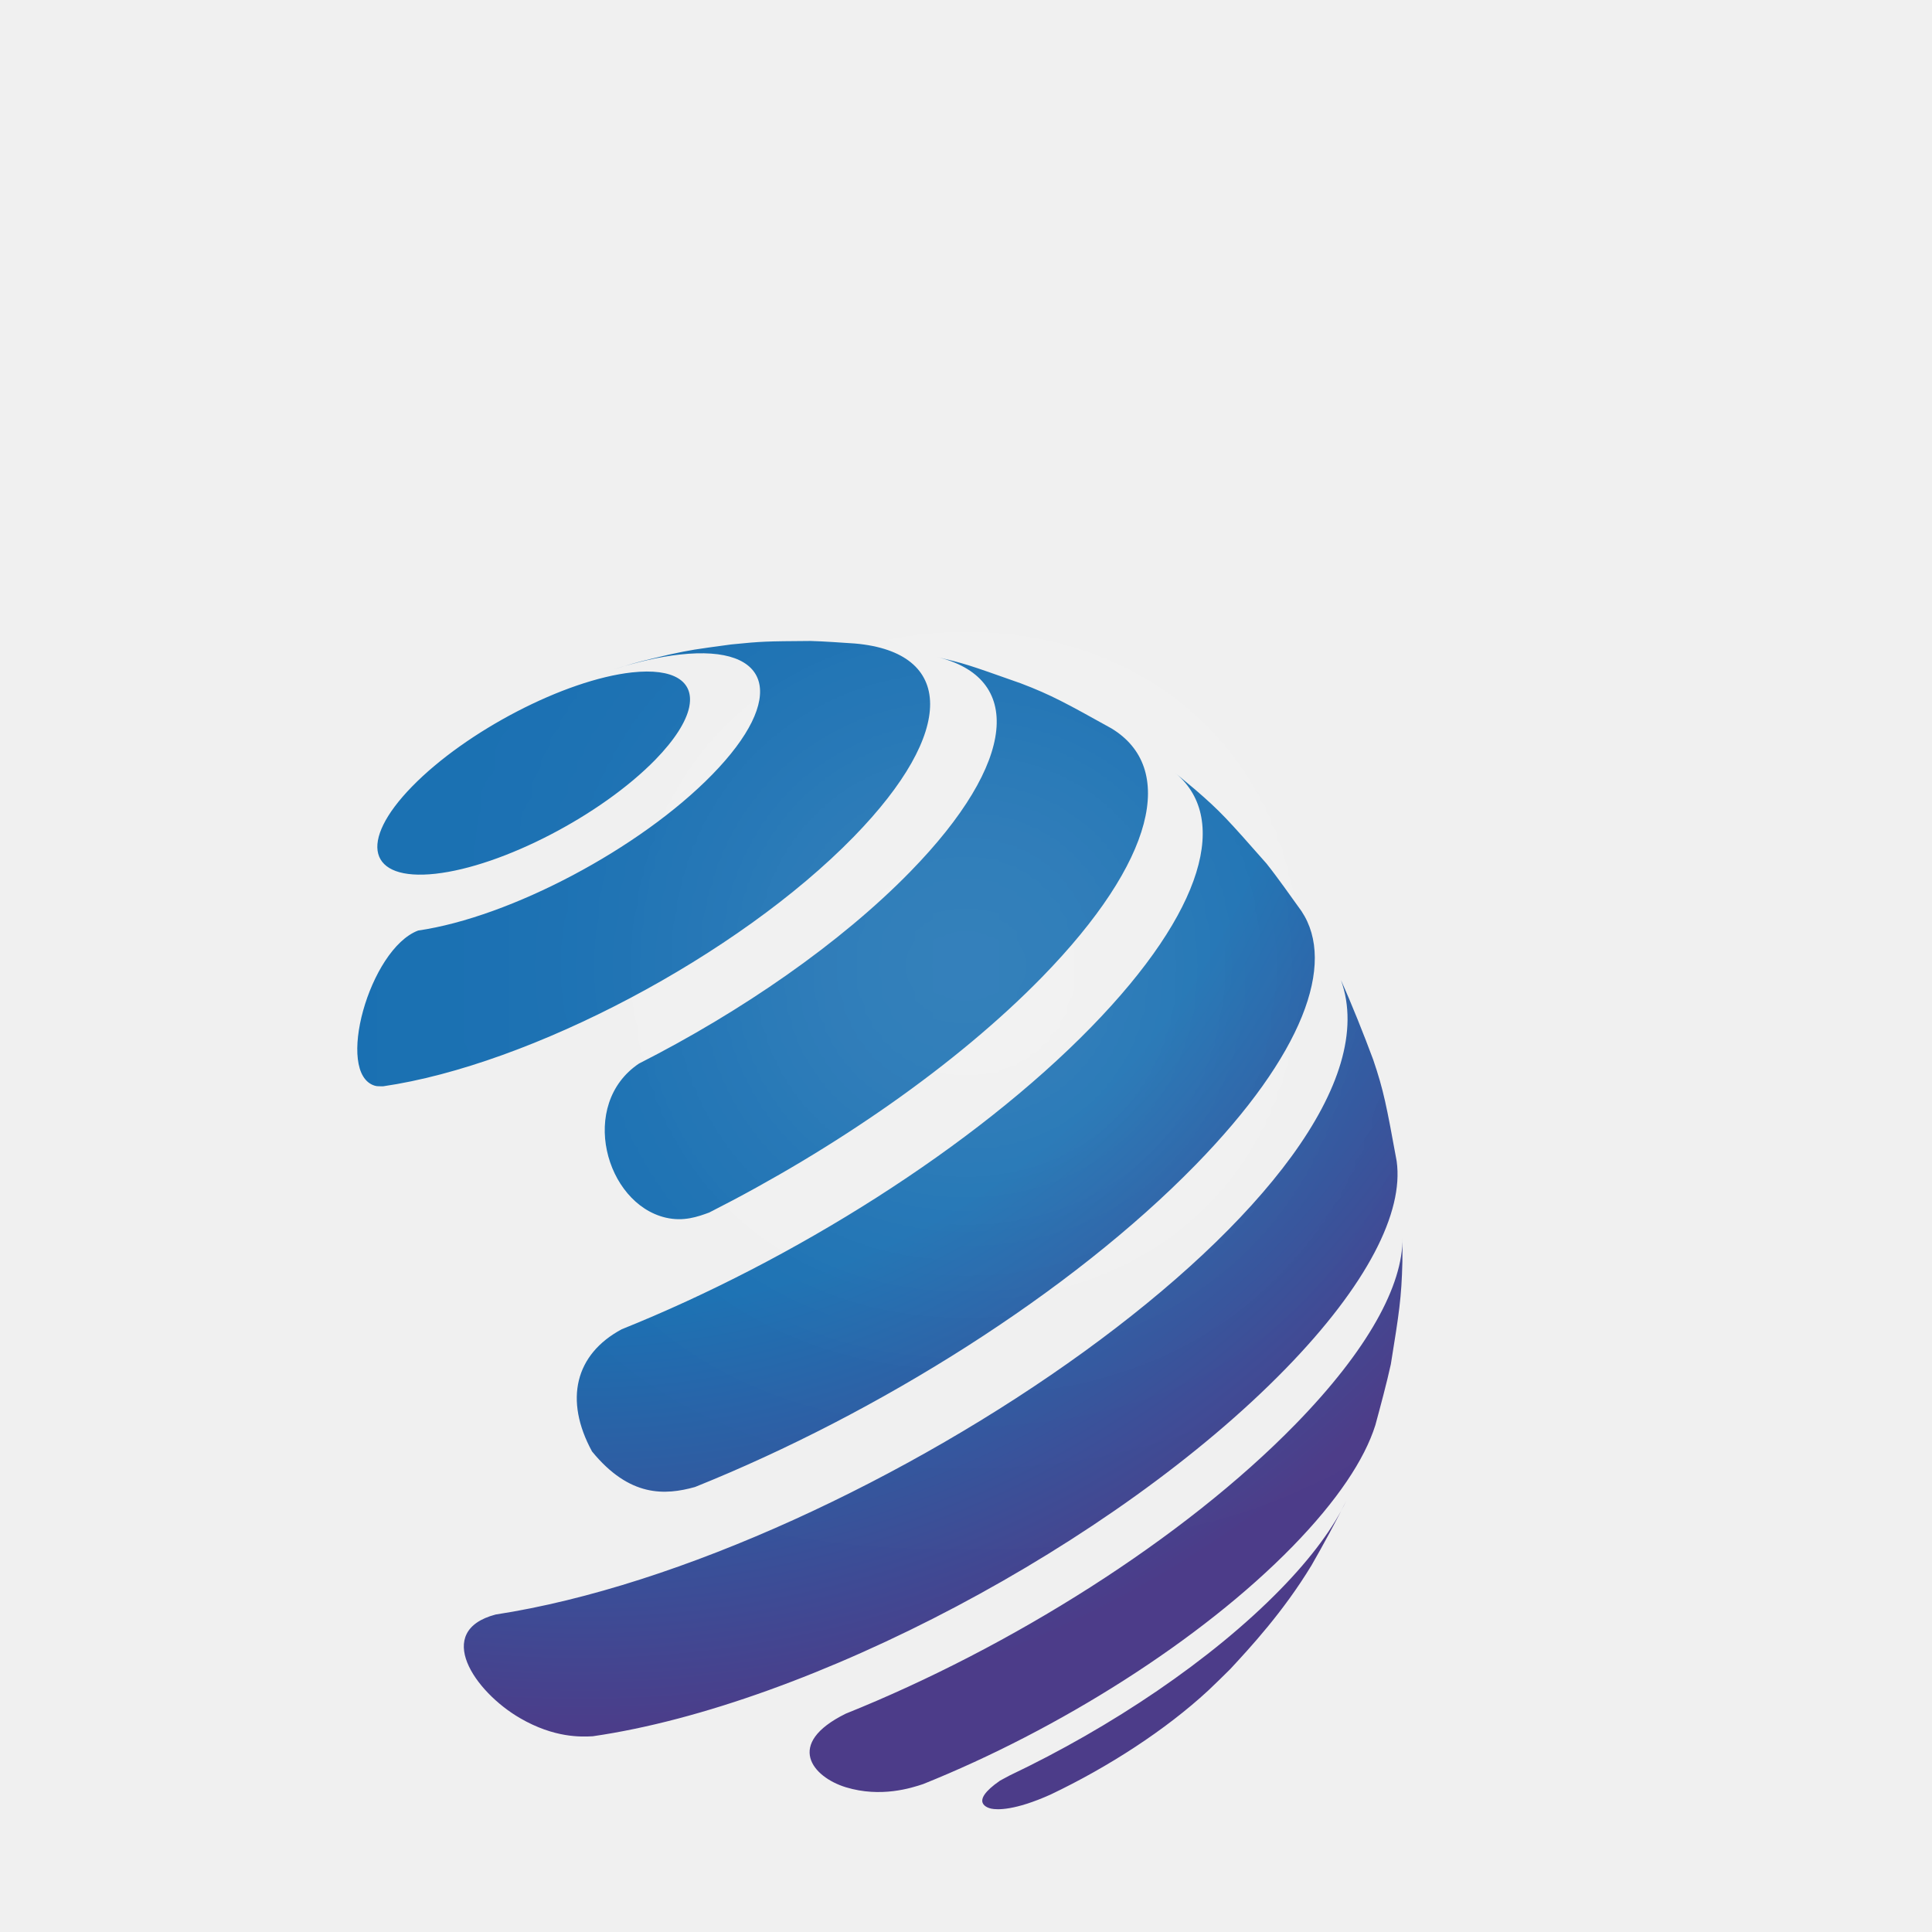
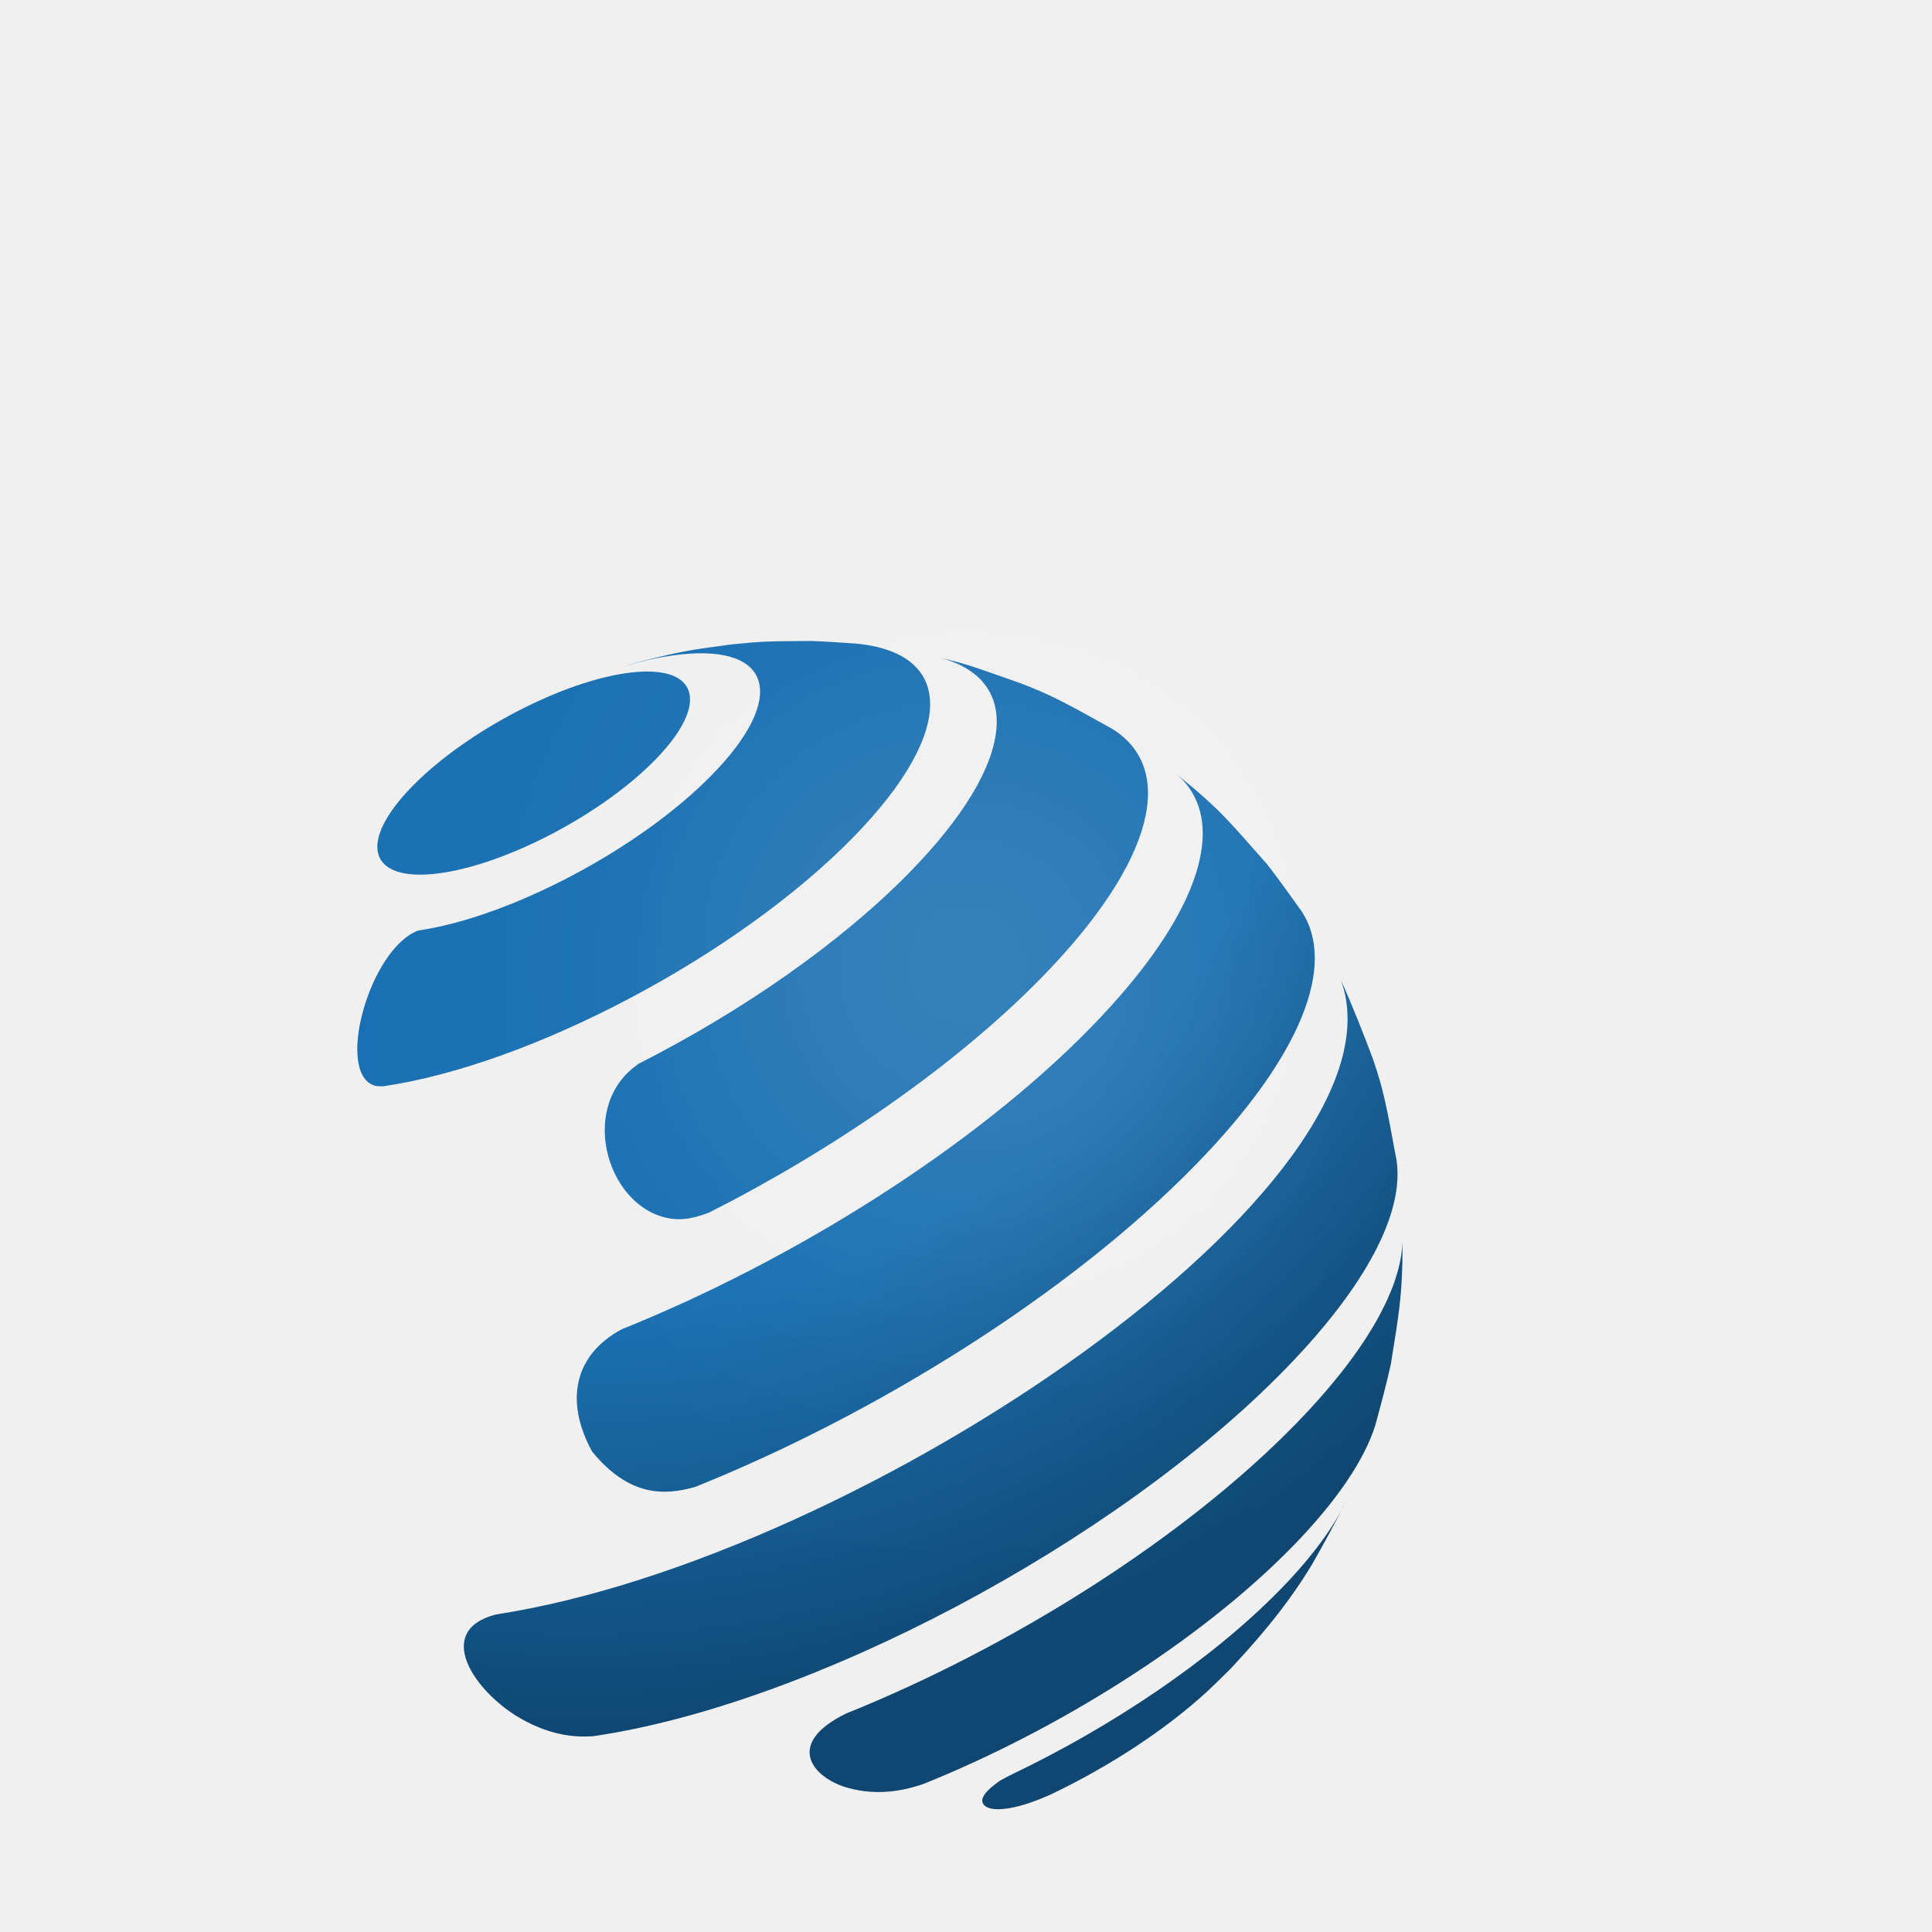
<svg xmlns="http://www.w3.org/2000/svg" preserveAspectRatio="none" overflow="visible" style="display: block;" width="62.843" height="62.843" viewBox="0 0 62.843 62.843" fill="none">
  <g id="Group 633016">
    <g id="surface1">
      <path id="Vector" d="M20.23 21.692L19.958 21.775C20.723 21.531 21.455 21.362 22.12 21.29C25.13 20.957 25.598 22.707 23.167 25.195C20.812 27.608 16.596 29.832 13.601 30.268C12.015 30.867 10.887 34.928 12.193 35.316C12.27 35.341 12.378 35.33 12.459 35.335C17.253 34.639 23.999 31.083 27.768 27.22C31.13 23.775 31.021 21.217 27.815 20.932C27.383 20.904 26.803 20.86 26.368 20.849C24.916 20.86 24.797 20.86 23.785 20.962C22.555 21.129 22.505 21.134 21.773 21.29C20.801 21.52 20.723 21.539 20.23 21.692ZM33.203 22.227C31.407 21.592 31.407 21.592 30.448 21.364C33.283 22.022 33.114 24.762 29.608 28.354C27.341 30.676 24.118 32.903 20.784 34.595C18.808 35.923 19.689 39.146 21.654 39.607C22.239 39.743 22.699 39.576 23.07 39.44C27.158 37.366 31.11 34.634 33.893 31.785C37.595 27.991 38.263 24.97 36.151 23.692C34.688 22.879 34.195 22.604 33.203 22.227ZM38.867 25.675L38.18 25.103C40.015 26.557 39.194 29.616 35.489 33.413C31.684 37.313 25.803 40.996 20.224 43.237C18.705 44.05 18.345 45.537 19.257 47.212C20.482 48.71 21.638 48.638 22.605 48.369C28.558 45.978 34.832 42.048 38.892 37.887C42.379 34.315 43.471 31.352 42.337 29.641C41.999 29.172 41.556 28.54 41.195 28.088C39.931 26.654 39.704 26.396 38.867 25.675ZM13.404 25.583C11.638 27.392 11.979 28.662 14.163 28.421C16.35 28.179 19.551 26.518 21.316 24.712C21.951 24.06 22.314 23.478 22.416 23.012L22.425 22.962C22.569 22.166 21.923 21.722 20.554 21.872C18.37 22.113 15.169 23.775 13.404 25.583ZM45.616 41.046L45.621 40.253C45.638 41.804 44.499 43.909 42.138 46.327C38.493 50.063 32.859 53.594 27.51 55.741C25.515 56.726 26.435 57.805 27.513 58.135C28.655 58.482 29.65 58.157 30.026 58.032C34.422 56.268 39.053 53.367 42.049 50.297C43.498 48.81 44.388 47.47 44.737 46.355C44.898 45.762 45.111 44.971 45.241 44.372C45.508 42.716 45.588 42.217 45.616 41.046ZM44.665 34.464C44.374 33.679 43.961 32.642 43.617 31.879C45.998 38.439 28.12 50.674 16.122 52.516C14.091 53.051 15.424 55.023 16.918 55.888C18.038 56.537 18.908 56.496 19.282 56.476C26.332 55.456 36.254 50.222 41.799 44.541C44.482 41.792 45.663 39.426 45.43 37.771L45.422 37.726C45.103 35.984 45.006 35.46 44.665 34.464ZM42.661 50.915C43.019 50.294 43.473 49.456 43.792 48.815C43.387 49.67 42.678 50.646 41.647 51.7C39.408 53.994 36.143 56.182 32.84 57.752L32.529 57.919C31.479 58.645 32.163 58.814 32.244 58.831C32.432 58.87 32.998 58.9 34.175 58.371C36.051 57.477 37.911 56.274 39.302 54.987C39.519 54.779 39.807 54.504 40.017 54.291C40.663 53.594 41.744 52.429 42.661 50.915Z" fill="url(#paint0_radial_0_4)" />
    </g>
    <g id="Ellipse 21" opacity="0.56" filter="url(#filter0_f_0_4)">
      <circle cx="31.421" cy="31.421" r="4.421" fill="white" />
    </g>
  </g>
  <defs>
    <filter id="filter0_f_0_4" x="0" y="4.76837e-07" width="62.843" height="62.843" filterUnits="userSpaceOnUse" color-interpolation-filters="sRGB">
      <feFlood flood-opacity="0" result="BackgroundImageFix" />
      <feBlend mode="normal" in="SourceGraphic" in2="BackgroundImageFix" result="shape" />
      <feGaussianBlur stdDeviation="13.5" result="effect1_foregroundBlur_0_4" />
    </filter>
    <radialGradient id="paint0_radial_0_4" cx="0" cy="0" r="1" gradientUnits="userSpaceOnUse" gradientTransform="translate(19.1184 18.9262) rotate(63.3464) scale(37.3361 37.3361)">
      <stop offset="0.632" stop-color="#1A70B2" />
-       <stop offset="1" stop-color="#4C3C89" />
+       <stop offset="1" stop-color="#0F4772" />
    </radialGradient>
  </defs>
</svg>
